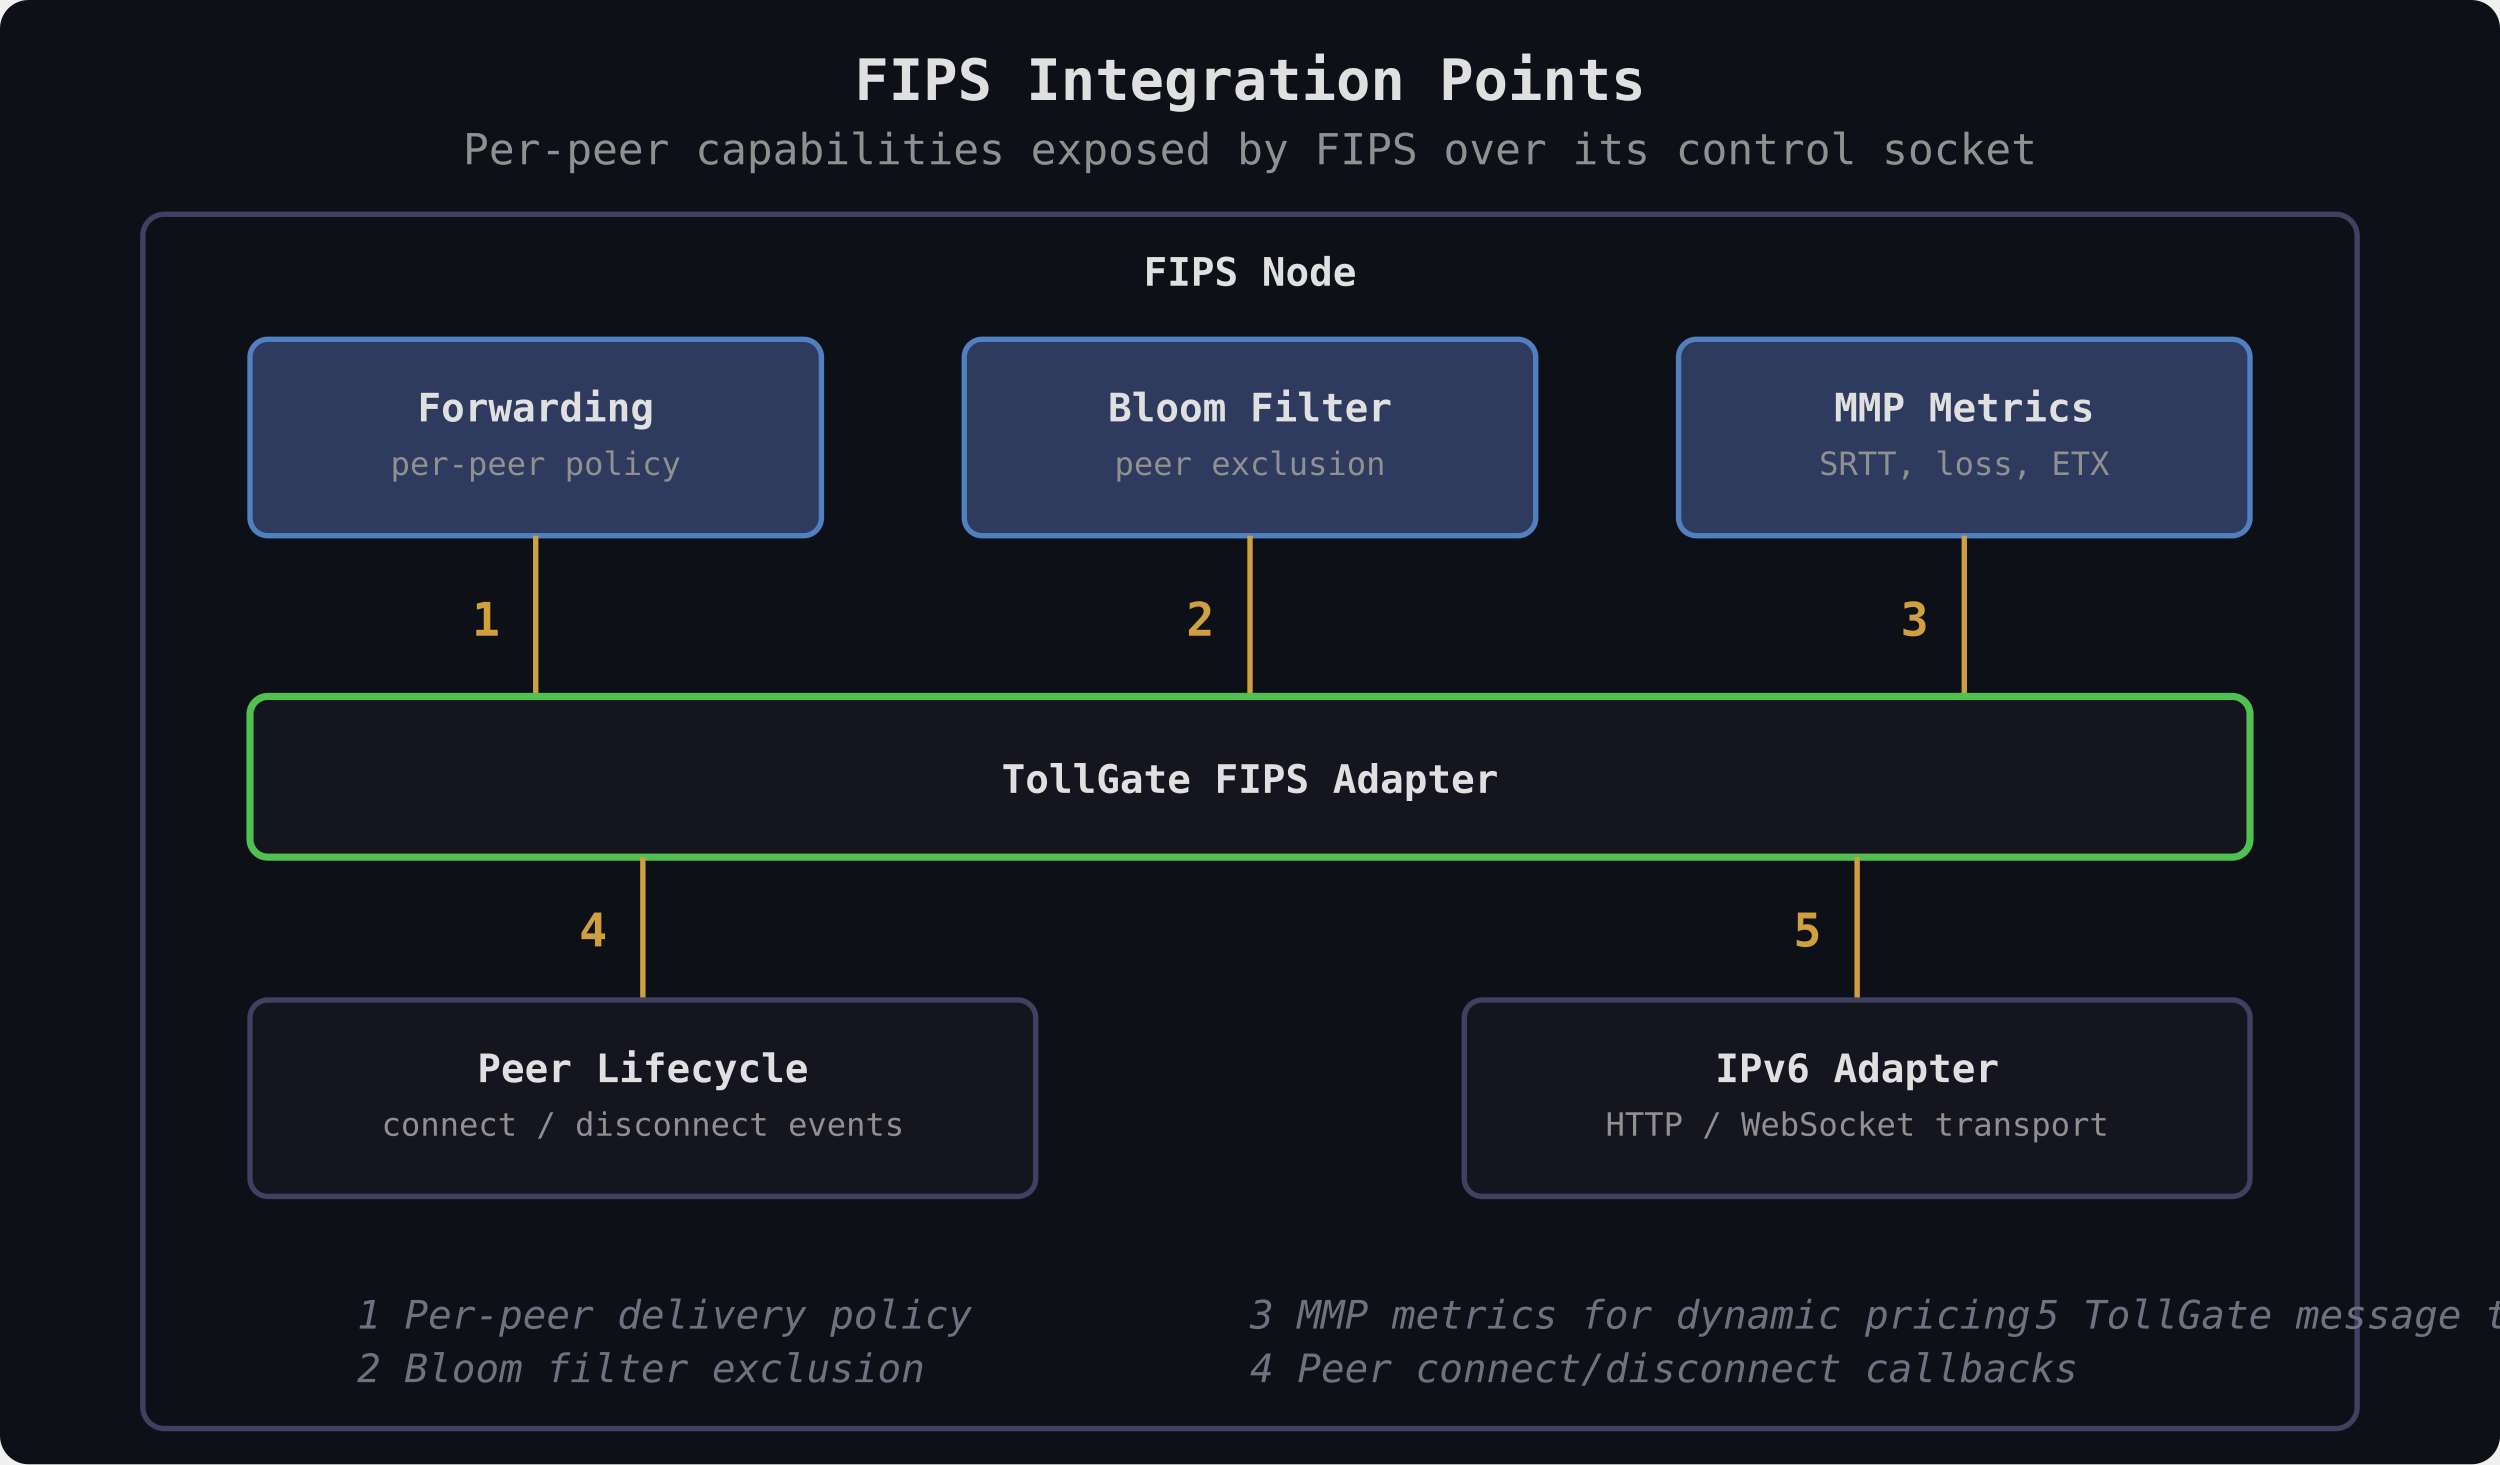
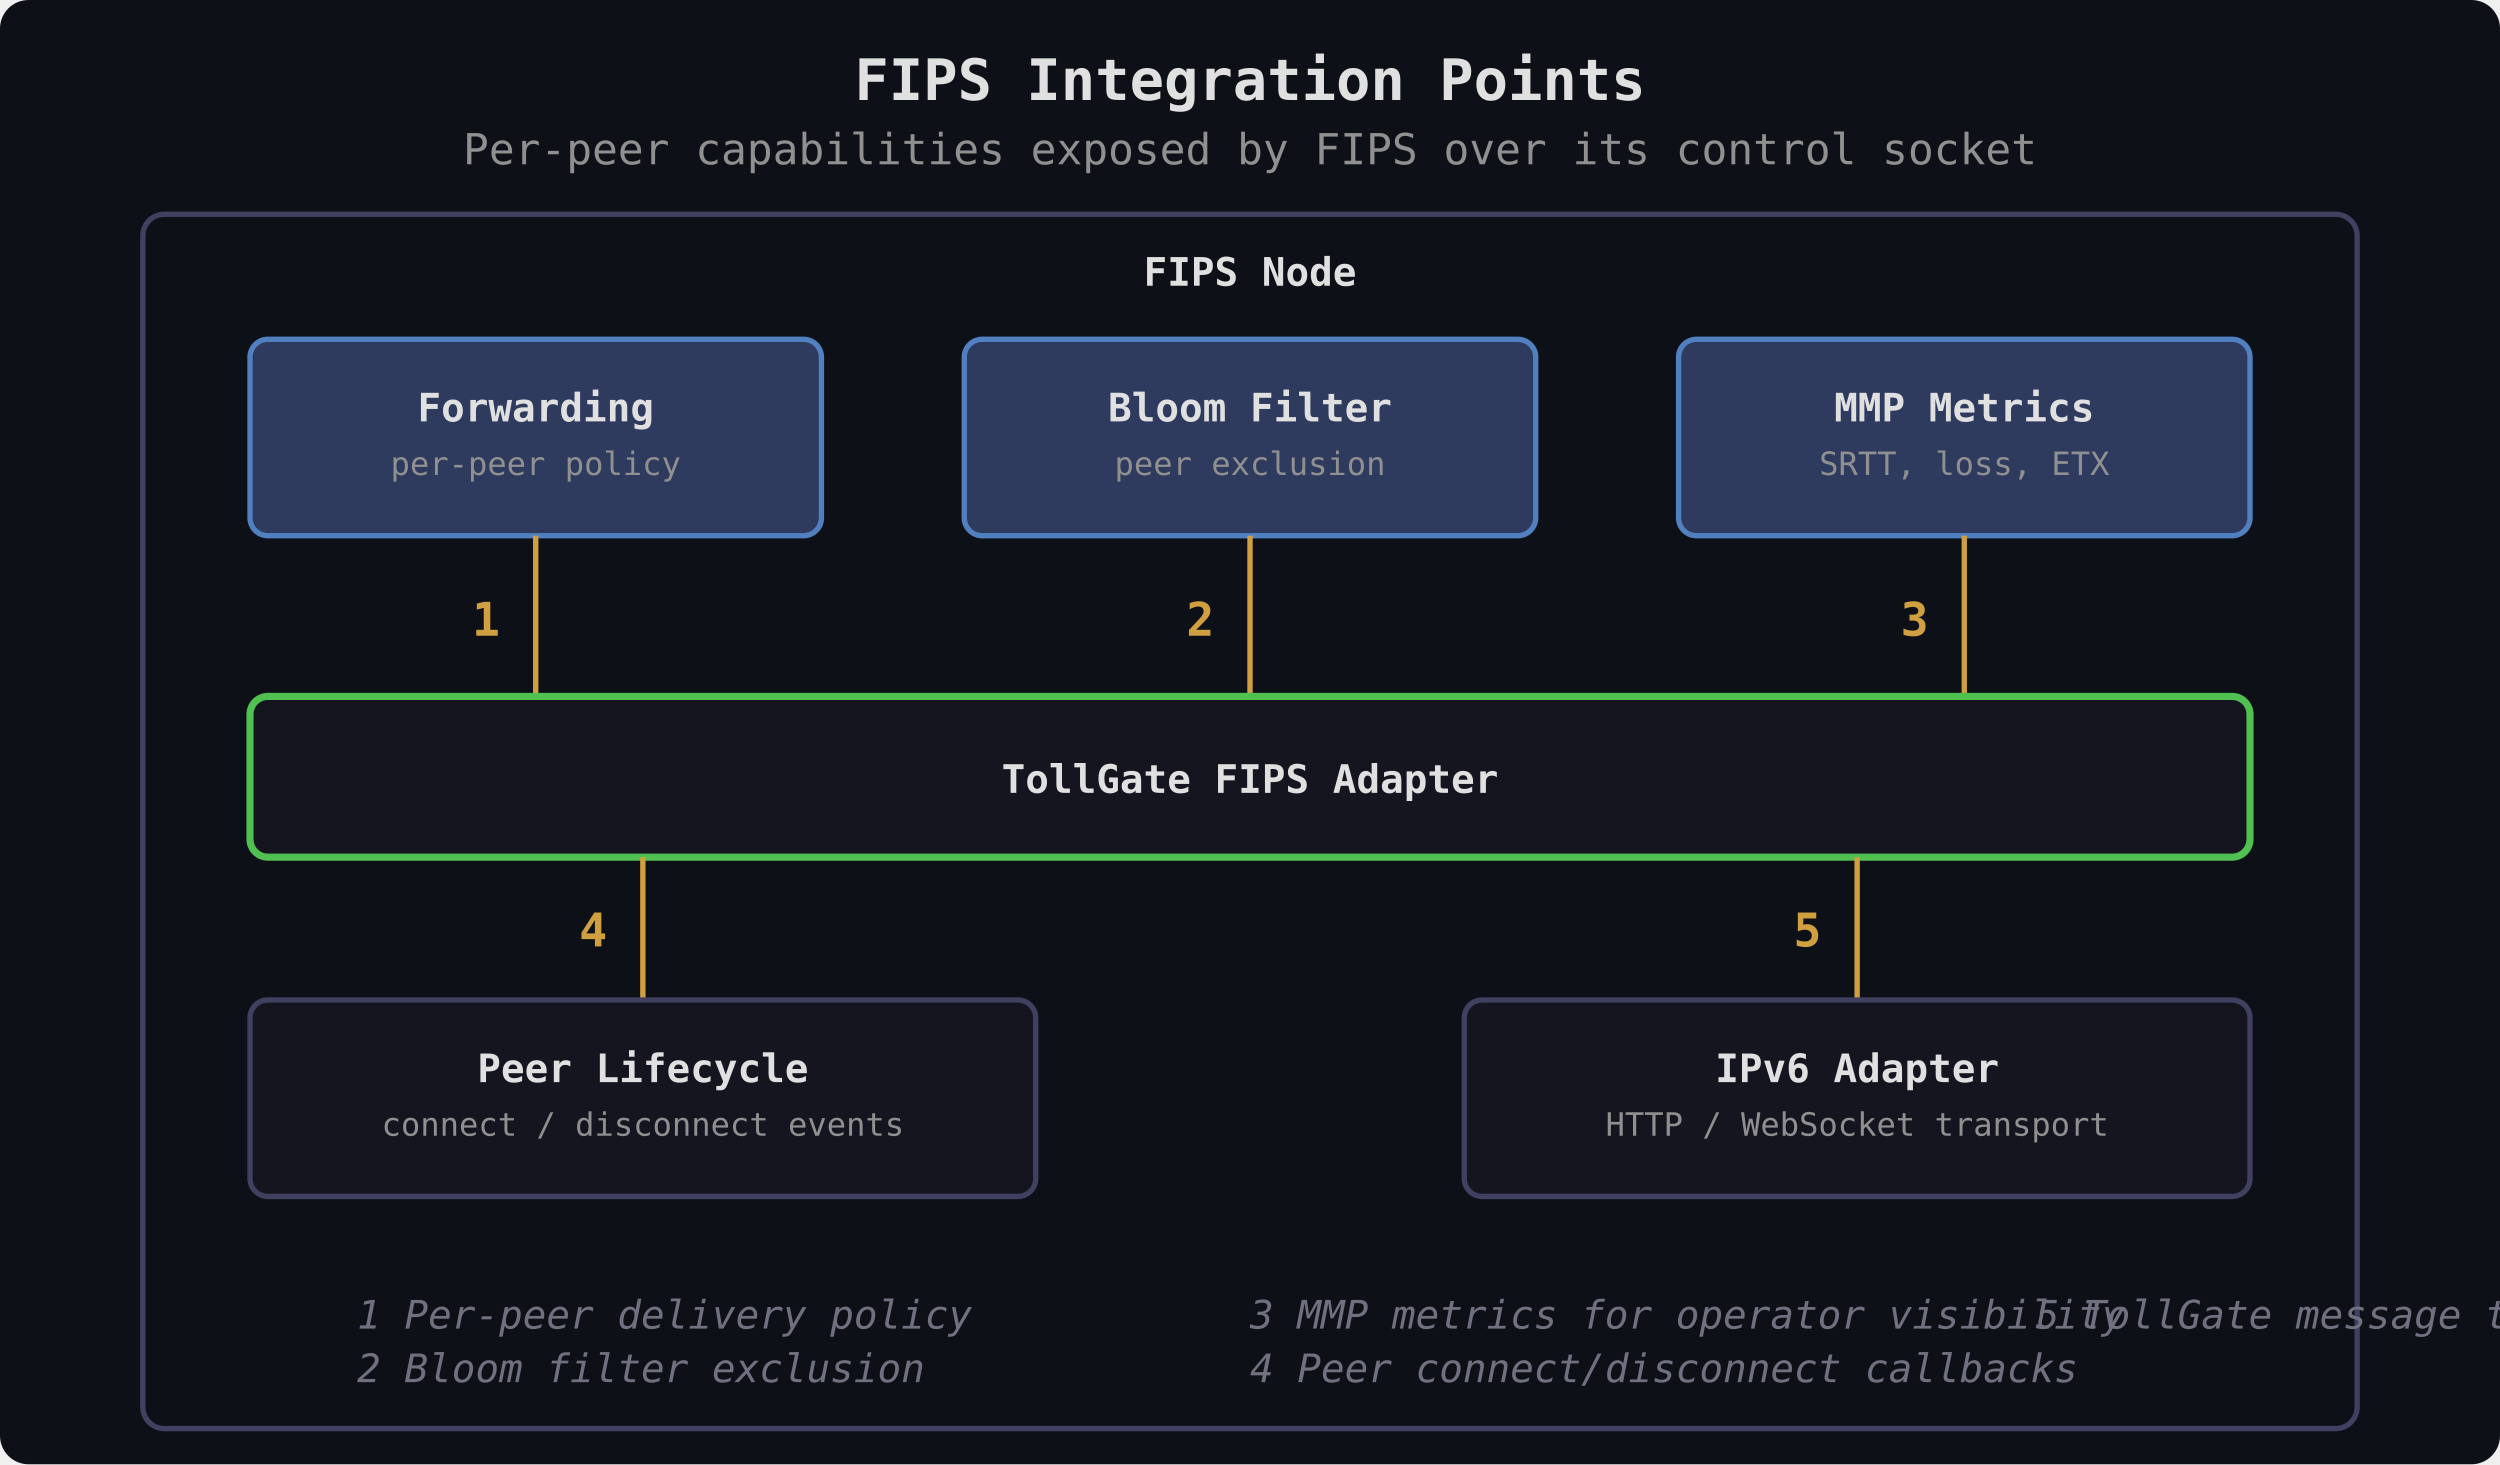
<svg xmlns="http://www.w3.org/2000/svg" viewBox="0 0 700 410" font-family="monospace" font-size="12">
  <style>
    text          { fill: #e0e0e0; }
    text.title    { font-size: 16px; font-weight: bold; }
    text.subtitle { font-size: 12px; fill: #909090; }
    text.mlabel   { font-size: 11px; font-weight: bold; }
    text.mdesc    { font-size: 9px; fill: #909090; }
    text.num      { font-size: 13px; font-weight: bold; fill: #d0a040; }
    text.caption  { font-size: 11px; fill: #707080; font-style: italic; }

    .bg           { fill: #0d1117; }
    .callout      { fill: #151520; }
    .node         { fill: #2e3a5e; stroke: #5080c0; }

    @media (prefers-color-scheme: light) {
      text          { fill: #1f2328; }
      text.subtitle, text.nrole, text.plabel, text.annot, text.altlabel,
      text.elabel, text.mdesc, text.tlabel { fill: #656d76; }
      text.caption  { fill: #7c8186; }
      line.sep, line.life { stroke: #d1d9e0; }
      rect.alt      { stroke: #d1d9e0; }
      .bg           { fill: #ffffff; }
      .callout      { fill: #f6f8fa; }
      .node, rect.node { fill: #ddf4ff; stroke: #0969da; }
      rect.compute, rect.result { fill: #f6f8fa; }
    }
  </style>
  <rect width="700" height="410" rx="8" class="bg" />
  <text x="350" y="28" text-anchor="middle" class="title">FIPS Integration Points</text>
  <text x="350" y="46" text-anchor="middle" class="subtitle">Per-peer capabilities exposed by FIPS over its control socket</text>
  <rect x="40" y="60" width="620" height="340" rx="6" fill="none" stroke="#404060" stroke-width="1.5" />
  <text x="350" y="80" text-anchor="middle" class="mlabel" fill="#707080">FIPS Node</text>
  <rect x="70" y="95" width="160" height="55" rx="5" class="node" stroke="#5080c0" stroke-width="1.5" />
  <text x="150" y="118" text-anchor="middle" class="mlabel" fill="#80b0e0">Forwarding</text>
  <text x="150" y="133" text-anchor="middle" class="mdesc">per-peer policy</text>
  <rect x="270" y="95" width="160" height="55" rx="5" class="node" stroke="#5080c0" stroke-width="1.5" />
  <text x="350" y="118" text-anchor="middle" class="mlabel" fill="#80b0e0">Bloom Filter</text>
  <text x="350" y="133" text-anchor="middle" class="mdesc">peer exclusion</text>
  <rect x="470" y="95" width="160" height="55" rx="5" class="node" stroke="#5080c0" stroke-width="1.5" />
  <text x="550" y="118" text-anchor="middle" class="mlabel" fill="#80b0e0">MMP Metrics</text>
  <text x="550" y="133" text-anchor="middle" class="mdesc">SRTT, loss, ETX</text>
  <line x1="150" y1="150" x2="150" y2="195" stroke="#d0a040" stroke-width="1.5" />
  <text x="140" y="178" text-anchor="end" class="num">1</text>
  <line x1="350" y1="150" x2="350" y2="195" stroke="#d0a040" stroke-width="1.5" />
  <text x="340" y="178" text-anchor="end" class="num">2</text>
  <line x1="550" y1="150" x2="550" y2="195" stroke="#d0a040" stroke-width="1.5" />
  <text x="540" y="178" text-anchor="end" class="num">3</text>
  <rect x="70" y="195" width="560" height="45" rx="5" class="callout" stroke="#50c050" stroke-width="2" />
  <text x="350" y="222" text-anchor="middle" class="mlabel" fill="#80e080">TollGate FIPS Adapter</text>
  <line x1="180" y1="240" x2="180" y2="280" stroke="#d0a040" stroke-width="1.5" />
  <text x="170" y="265" text-anchor="end" class="num">4</text>
  <line x1="520" y1="240" x2="520" y2="280" stroke="#d0a040" stroke-width="1.5" />
  <text x="510" y="265" text-anchor="end" class="num">5</text>
  <rect x="70" y="280" width="220" height="55" rx="5" class="callout" stroke="#404060" stroke-width="1.5" />
  <text x="180" y="303" text-anchor="middle" class="mlabel" fill="#b0b0b0">Peer Lifecycle</text>
  <text x="180" y="318" text-anchor="middle" class="mdesc">connect / disconnect events</text>
  <rect x="410" y="280" width="220" height="55" rx="5" class="callout" stroke="#404060" stroke-width="1.5" />
  <text x="520" y="303" text-anchor="middle" class="mlabel" fill="#b0b0b0">IPv6 Adapter</text>
  <text x="520" y="318" text-anchor="middle" class="mdesc">HTTP / WebSocket transport</text>
  <text x="100" y="372" class="caption">1 Per-peer delivery policy</text>
  <text x="100" y="387" class="caption">2 Bloom filter exclusion</text>
-   <text x="350" y="372" class="caption">3 MMP metrics for dynamic pricing</text>
+   <text x="350" y="372" class="caption">3 MMP metrics for operator visibility</text>
  <text x="350" y="387" class="caption">4 Peer connect/disconnect callbacks</text>
  <text x="570" y="372" class="caption">5 TollGate message transport</text>
</svg>
